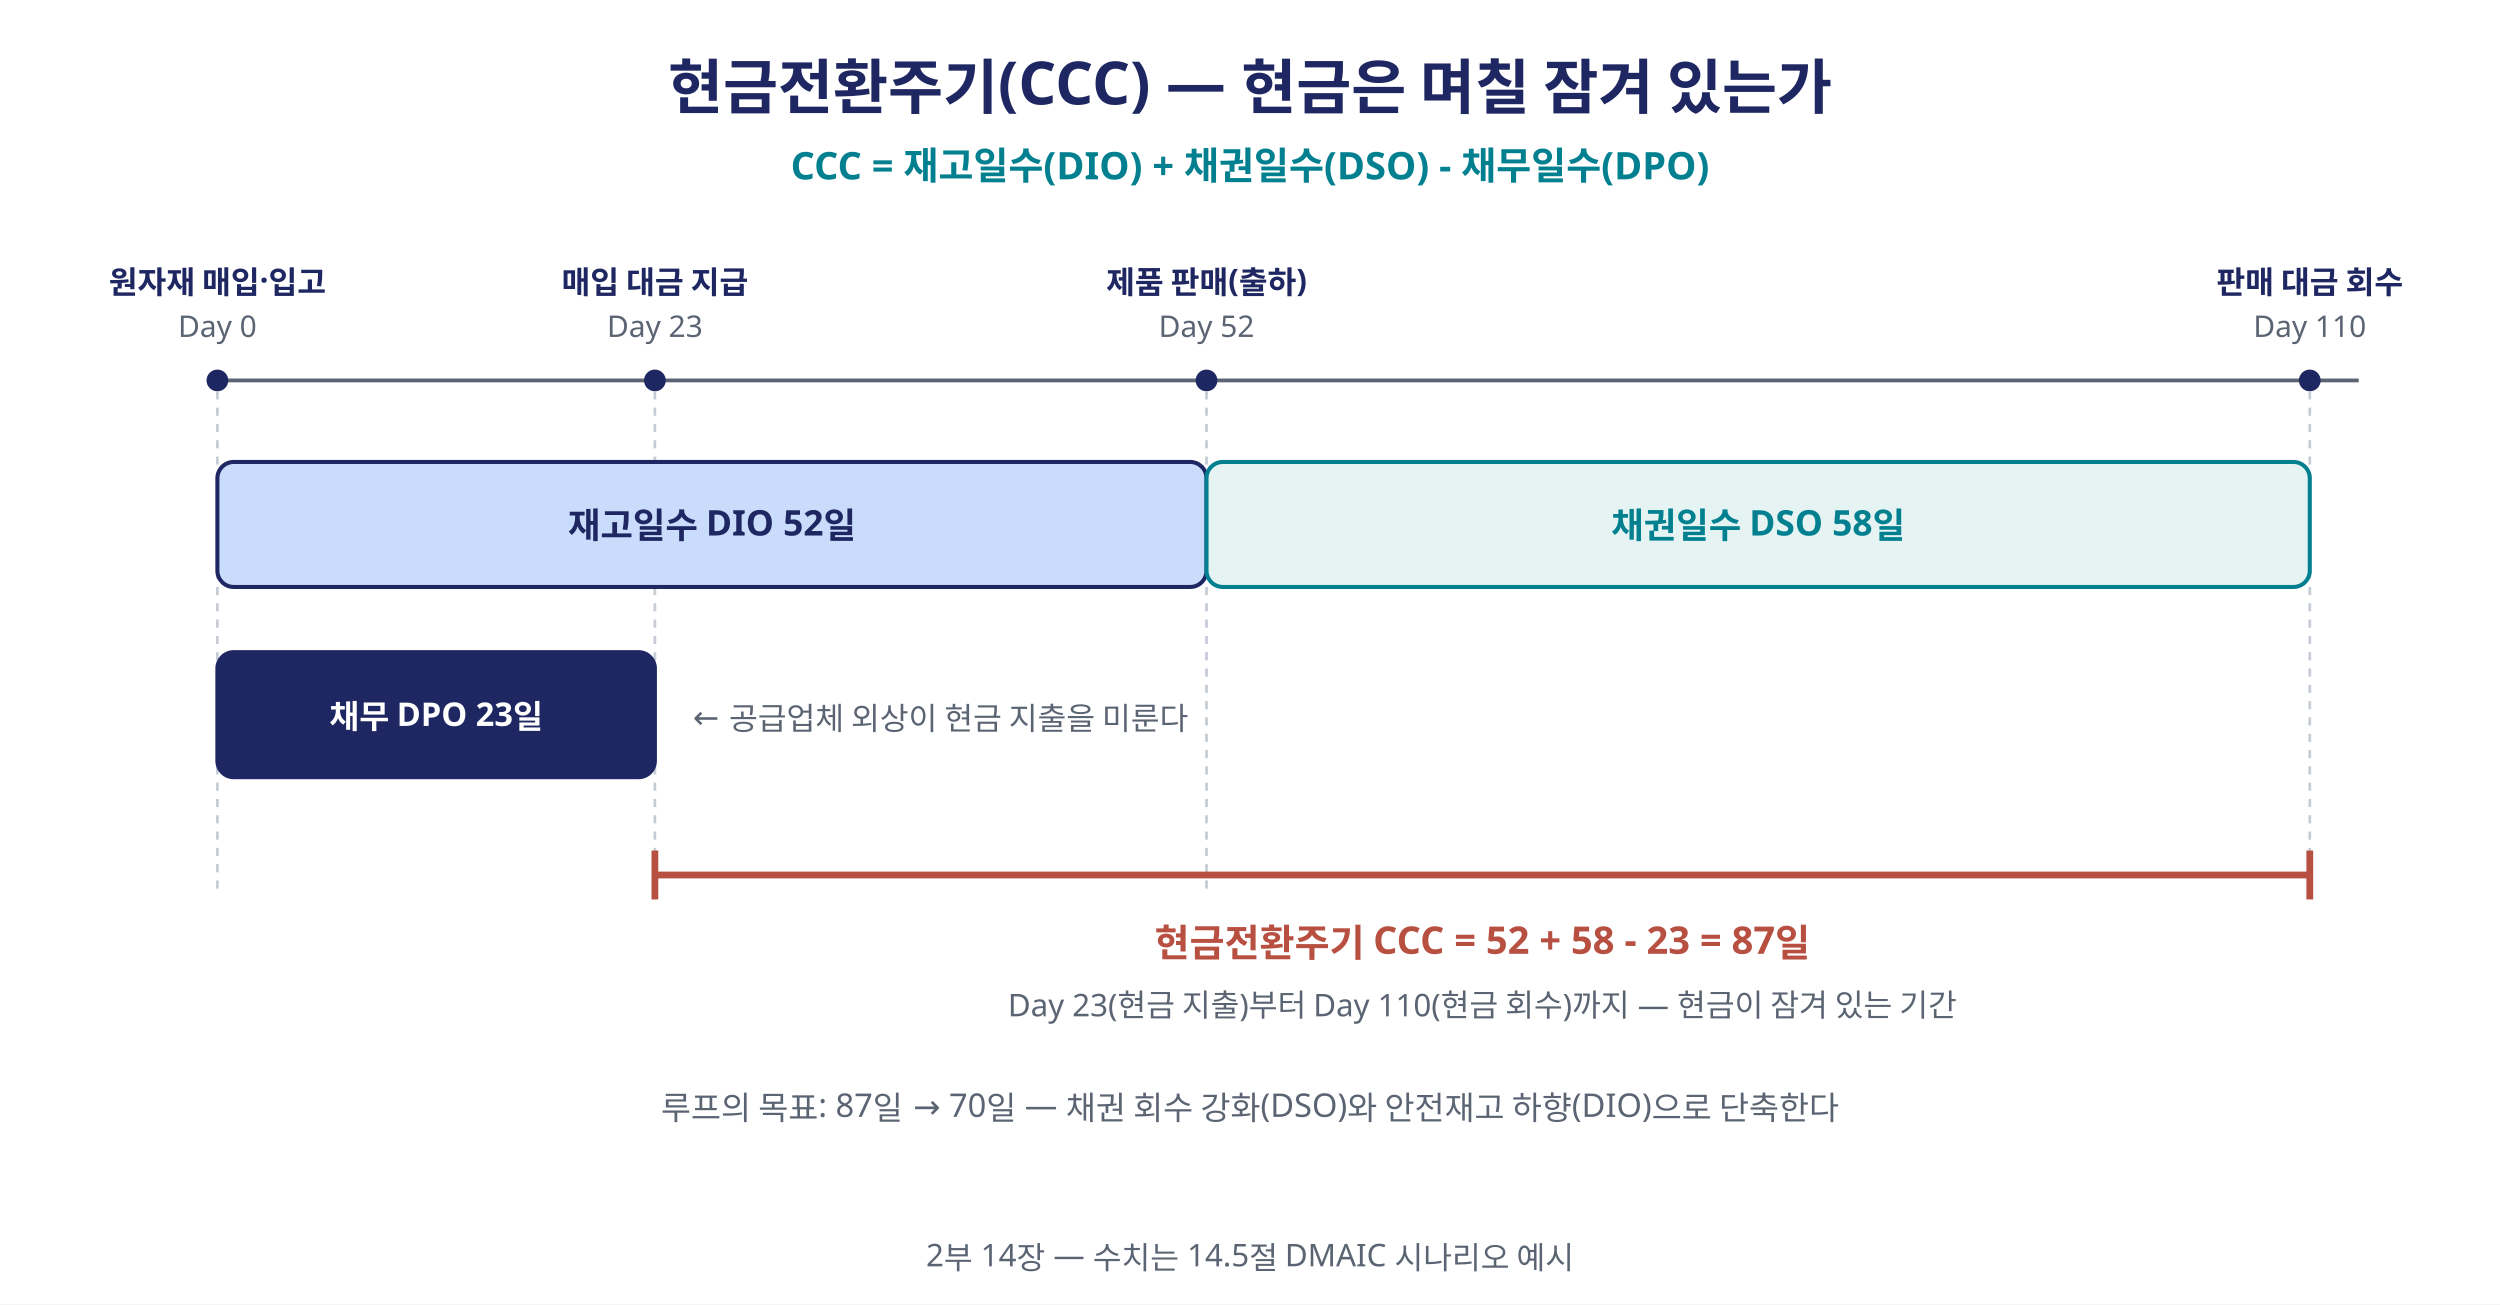
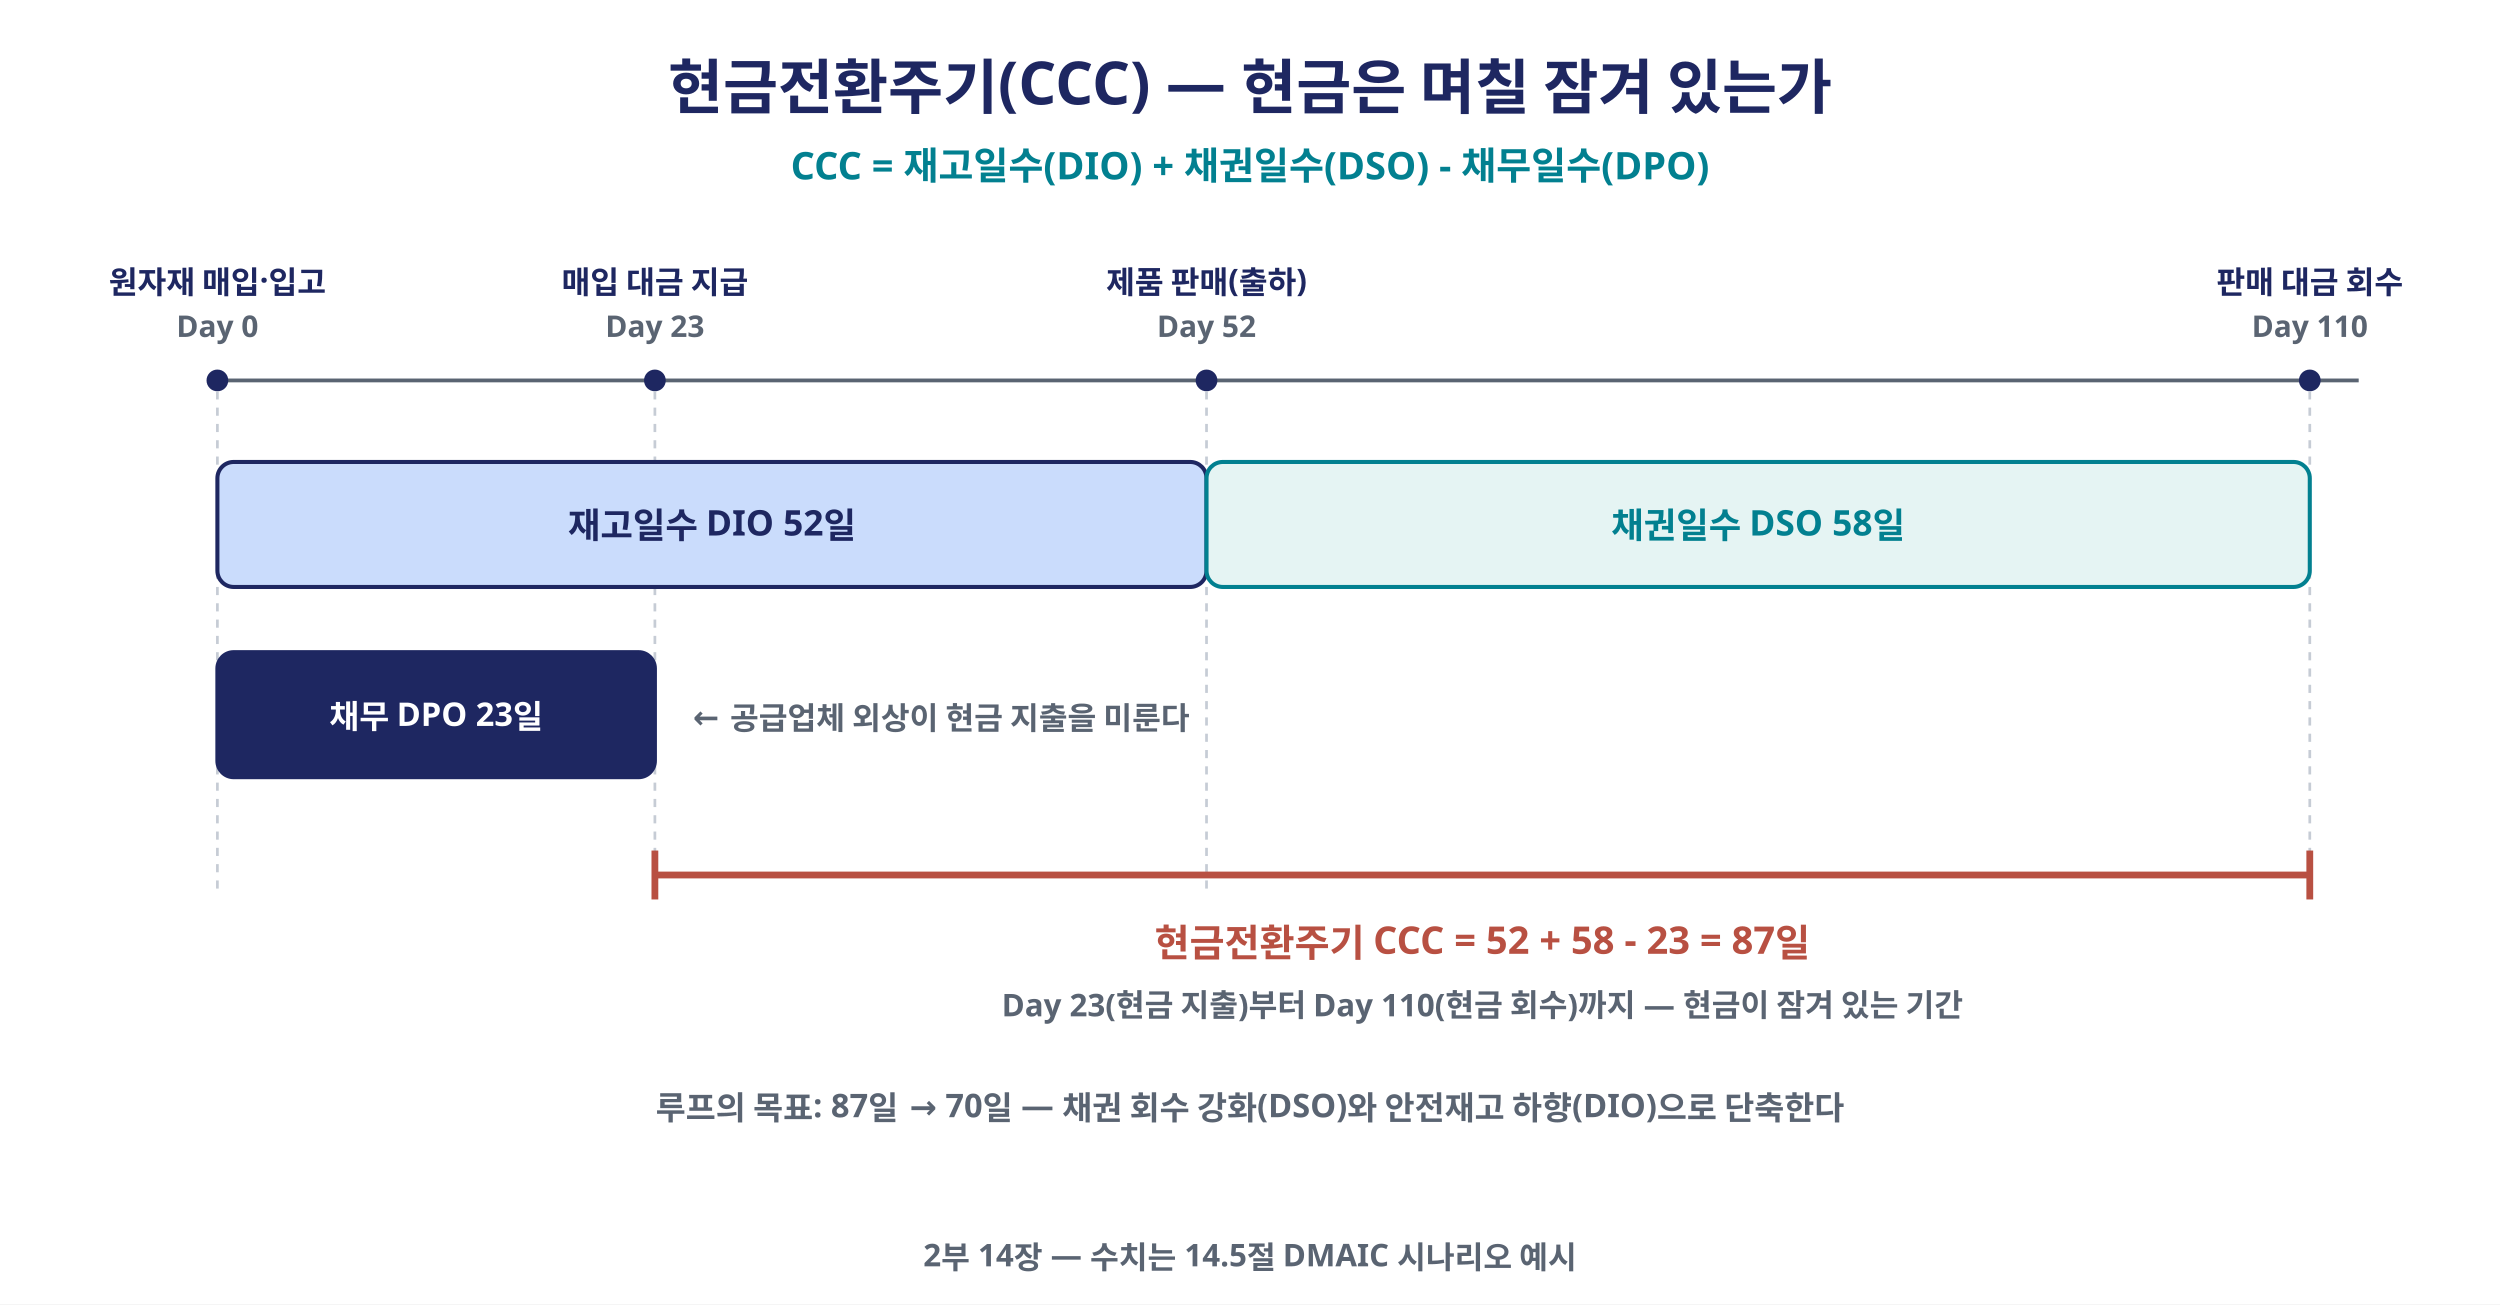
<svg xmlns="http://www.w3.org/2000/svg" width="920" height="480" viewBox="0 0 920 480">
  <rect width="920" height="480" fill="#FFFFFF" />
  <defs>
    <marker id="ah" markerWidth="10" markerHeight="8" refX="8" refY="4" orient="auto">
      <path d="M0,0 L9,4 L0,8 z" fill="#1E2761" />
    </marker>
    <marker id="ahT" markerWidth="10" markerHeight="8" refX="8" refY="4" orient="auto">
      <path d="M0,0 L9,4 L0,8 z" fill="#028090" />
    </marker>
    <marker id="ahA" markerWidth="10" markerHeight="8" refX="8" refY="4" orient="auto">
      <path d="M0,0 L9,4 L0,8 z" fill="#B85042" />
    </marker>
    <marker id="ahG" markerWidth="10" markerHeight="8" refX="8" refY="4" orient="auto">
      <path d="M0,0 L9,4 L0,8 z" fill="#5A6472" />
    </marker>
  </defs>
  <text x="460.0" y="40" font-family="NanumGothic" font-size="22" font-weight="bold" fill="#1E2761" text-anchor="middle">현금전환주기(CCC) — 현금은 며칠 잠겨 있는가</text>
  <text x="460.0" y="66" font-family="NanumGothic" font-size="14" font-weight="bold" fill="#028090" text-anchor="middle">CCC = 재고일수(DIO) + 채권일수(DSO) - 채무일수(DPO)</text>
  <line x1="80.0" y1="140" x2="868.0" y2="140" stroke="#5A6472" stroke-width="1.4" />
  <text x="80.0" y="108" font-family="NanumGothic" font-size="11.5" font-weight="bold" fill="#1E2761" text-anchor="middle">원자재 매입·입고</text>
-   <text x="80.0" y="124" font-family="NanumGothic" font-size="11" font-weight="normal" fill="#5A6472" text-anchor="middle">Day 0</text>
+   <text x="80.0" y="124" font-family="NanumGothic" font-size="11" font-weight="bold" fill="#5A6472" text-anchor="middle">Day 0</text>
  <circle cx="80.0" cy="140" r="4" fill="#1E2761" />
  <line x1="80.0" y1="144" x2="80.0" y2="330" stroke="#C6CCD5" stroke-width="1" stroke-dasharray="3,3" />
  <text x="241.0" y="108" font-family="NanumGothic" font-size="11.5" font-weight="bold" fill="#1E2761" text-anchor="middle">매입 대금 지급</text>
-   <text x="241.0" y="124" font-family="NanumGothic" font-size="11" font-weight="normal" fill="#5A6472" text-anchor="middle">Day 23</text>
+   <text x="241.0" y="124" font-family="NanumGothic" font-size="11" font-weight="bold" fill="#5A6472" text-anchor="middle">Day 23</text>
  <circle cx="241.0" cy="140" r="4" fill="#1E2761" />
  <line x1="241.0" y1="144" x2="241.0" y2="330" stroke="#C6CCD5" stroke-width="1" stroke-dasharray="3,3" />
  <text x="444.0" y="108" font-family="NanumGothic" font-size="11.5" font-weight="bold" fill="#1E2761" text-anchor="middle">제품 판매(출하)</text>
-   <text x="444.0" y="124" font-family="NanumGothic" font-size="11" font-weight="normal" fill="#5A6472" text-anchor="middle">Day 52</text>
+   <text x="444.0" y="124" font-family="NanumGothic" font-size="11" font-weight="bold" fill="#5A6472" text-anchor="middle">Day 52</text>
  <circle cx="444.0" cy="140" r="4" fill="#1E2761" />
  <line x1="444.0" y1="144" x2="444.0" y2="330" stroke="#C6CCD5" stroke-width="1" stroke-dasharray="3,3" />
  <text x="850.0" y="108" font-family="NanumGothic" font-size="11.5" font-weight="bold" fill="#1E2761" text-anchor="middle">판매 대금 회수</text>
-   <text x="850.0" y="124" font-family="NanumGothic" font-size="11" font-weight="normal" fill="#5A6472" text-anchor="middle">Day 110</text>
+   <text x="850.0" y="124" font-family="NanumGothic" font-size="11" font-weight="bold" fill="#5A6472" text-anchor="middle">Day 110</text>
  <circle cx="850.0" cy="140" r="4" fill="#1E2761" />
  <line x1="850.0" y1="144" x2="850.0" y2="330" stroke="#C6CCD5" stroke-width="1" stroke-dasharray="3,3" />
  <rect x="80.0" y="170" width="364.0" height="46" rx="6" fill="#CADCFC" stroke="#1E2761" stroke-width="1.5" />
  <text x="262.0" y="198" font-family="NanumGothic" font-size="13" font-weight="bold" fill="#1E2761" text-anchor="middle">재고일수 DIO 52일</text>
  <rect x="444.0" y="170" width="406.0" height="46" rx="6" fill="#E5F4F3" stroke="#028090" stroke-width="1.5" />
  <text x="647.0" y="198" font-family="NanumGothic" font-size="13" font-weight="bold" fill="#028090" text-anchor="middle">채권일수 DSO 58일</text>
  <rect x="80.0" y="240" width="161.0" height="46" rx="6" fill="#1E2761" stroke="#1E2761" stroke-width="1.5" />
  <text x="160.5" y="268" font-family="NanumGothic" font-size="12" font-weight="bold" fill="#FFFFFF" text-anchor="middle">채무 DPO 23일</text>
-   <text x="255.0" y="268" font-family="NanumGothic" font-size="11.5" font-weight="normal" fill="#5A6472" text-anchor="start">← 공급업체 외상이 현금 지출을 미룬다</text>
+   <text x="255.0" y="268" font-family="NanumGothic" font-size="11.5" font-weight="bold" fill="#5A6472" text-anchor="start">← 공급업체 외상이 현금 지출을 미룬다</text>
  <line x1="241.0" y1="322" x2="850.0" y2="322" stroke="#B85042" stroke-width="2.5" />
  <line x1="241.0" y1="313" x2="241.0" y2="331" stroke="#B85042" stroke-width="2.5" />
  <line x1="850.0" y1="313" x2="850.0" y2="331" stroke="#B85042" stroke-width="2.5" />
  <text x="545.5" y="352" font-family="NanumGothic" font-size="14" font-weight="bold" fill="#B85042" text-anchor="middle">현금전환주기 CCC = 52 + 58 - 23 = 87일</text>
-   <text x="545.5" y="374" font-family="NanumGothic" font-size="11.5" font-weight="normal" fill="#5A6472" text-anchor="middle">Day 23(현금 지출)부터 Day 110(현금 회수)까지 — 현금이 잠겨 있는 기간</text>
-   <text x="460.0" y="412" font-family="NanumGothic" font-size="12" font-weight="normal" fill="#5A6472" text-anchor="middle">루프의 목표: 87일 → 70일 — 채권 회수 강화(DSO)와 안전재고 하향(DIO)으로 단축한다</text>
-   <text x="460.0" y="466" font-family="NanumGothic" font-size="11.5" font-weight="normal" fill="#5A6472" text-anchor="middle">2부 14장 — 수치는 14.5절 DMAIC 시나리오 예시</text>
+   <text x="545.5" y="374" font-family="NanumGothic" font-size="11.5" font-weight="bold" fill="#5A6472" text-anchor="middle">Day 23(현금 지출)부터 Day 110(현금 회수)까지 — 현금이 잠겨 있는 기간</text>
+   <text x="460.0" y="412" font-family="NanumGothic" font-size="12" font-weight="bold" fill="#5A6472" text-anchor="middle">루프의 목표: 87일 → 70일 — 채권 회수 강화(DSO)와 안전재고 하향(DIO)으로 단축한다</text>
+   <text x="460.0" y="466" font-family="NanumGothic" font-size="11.5" font-weight="bold" fill="#5A6472" text-anchor="middle">2부 14장 — 수치는 14.5절 DMAIC 시나리오 예시</text>
</svg>
